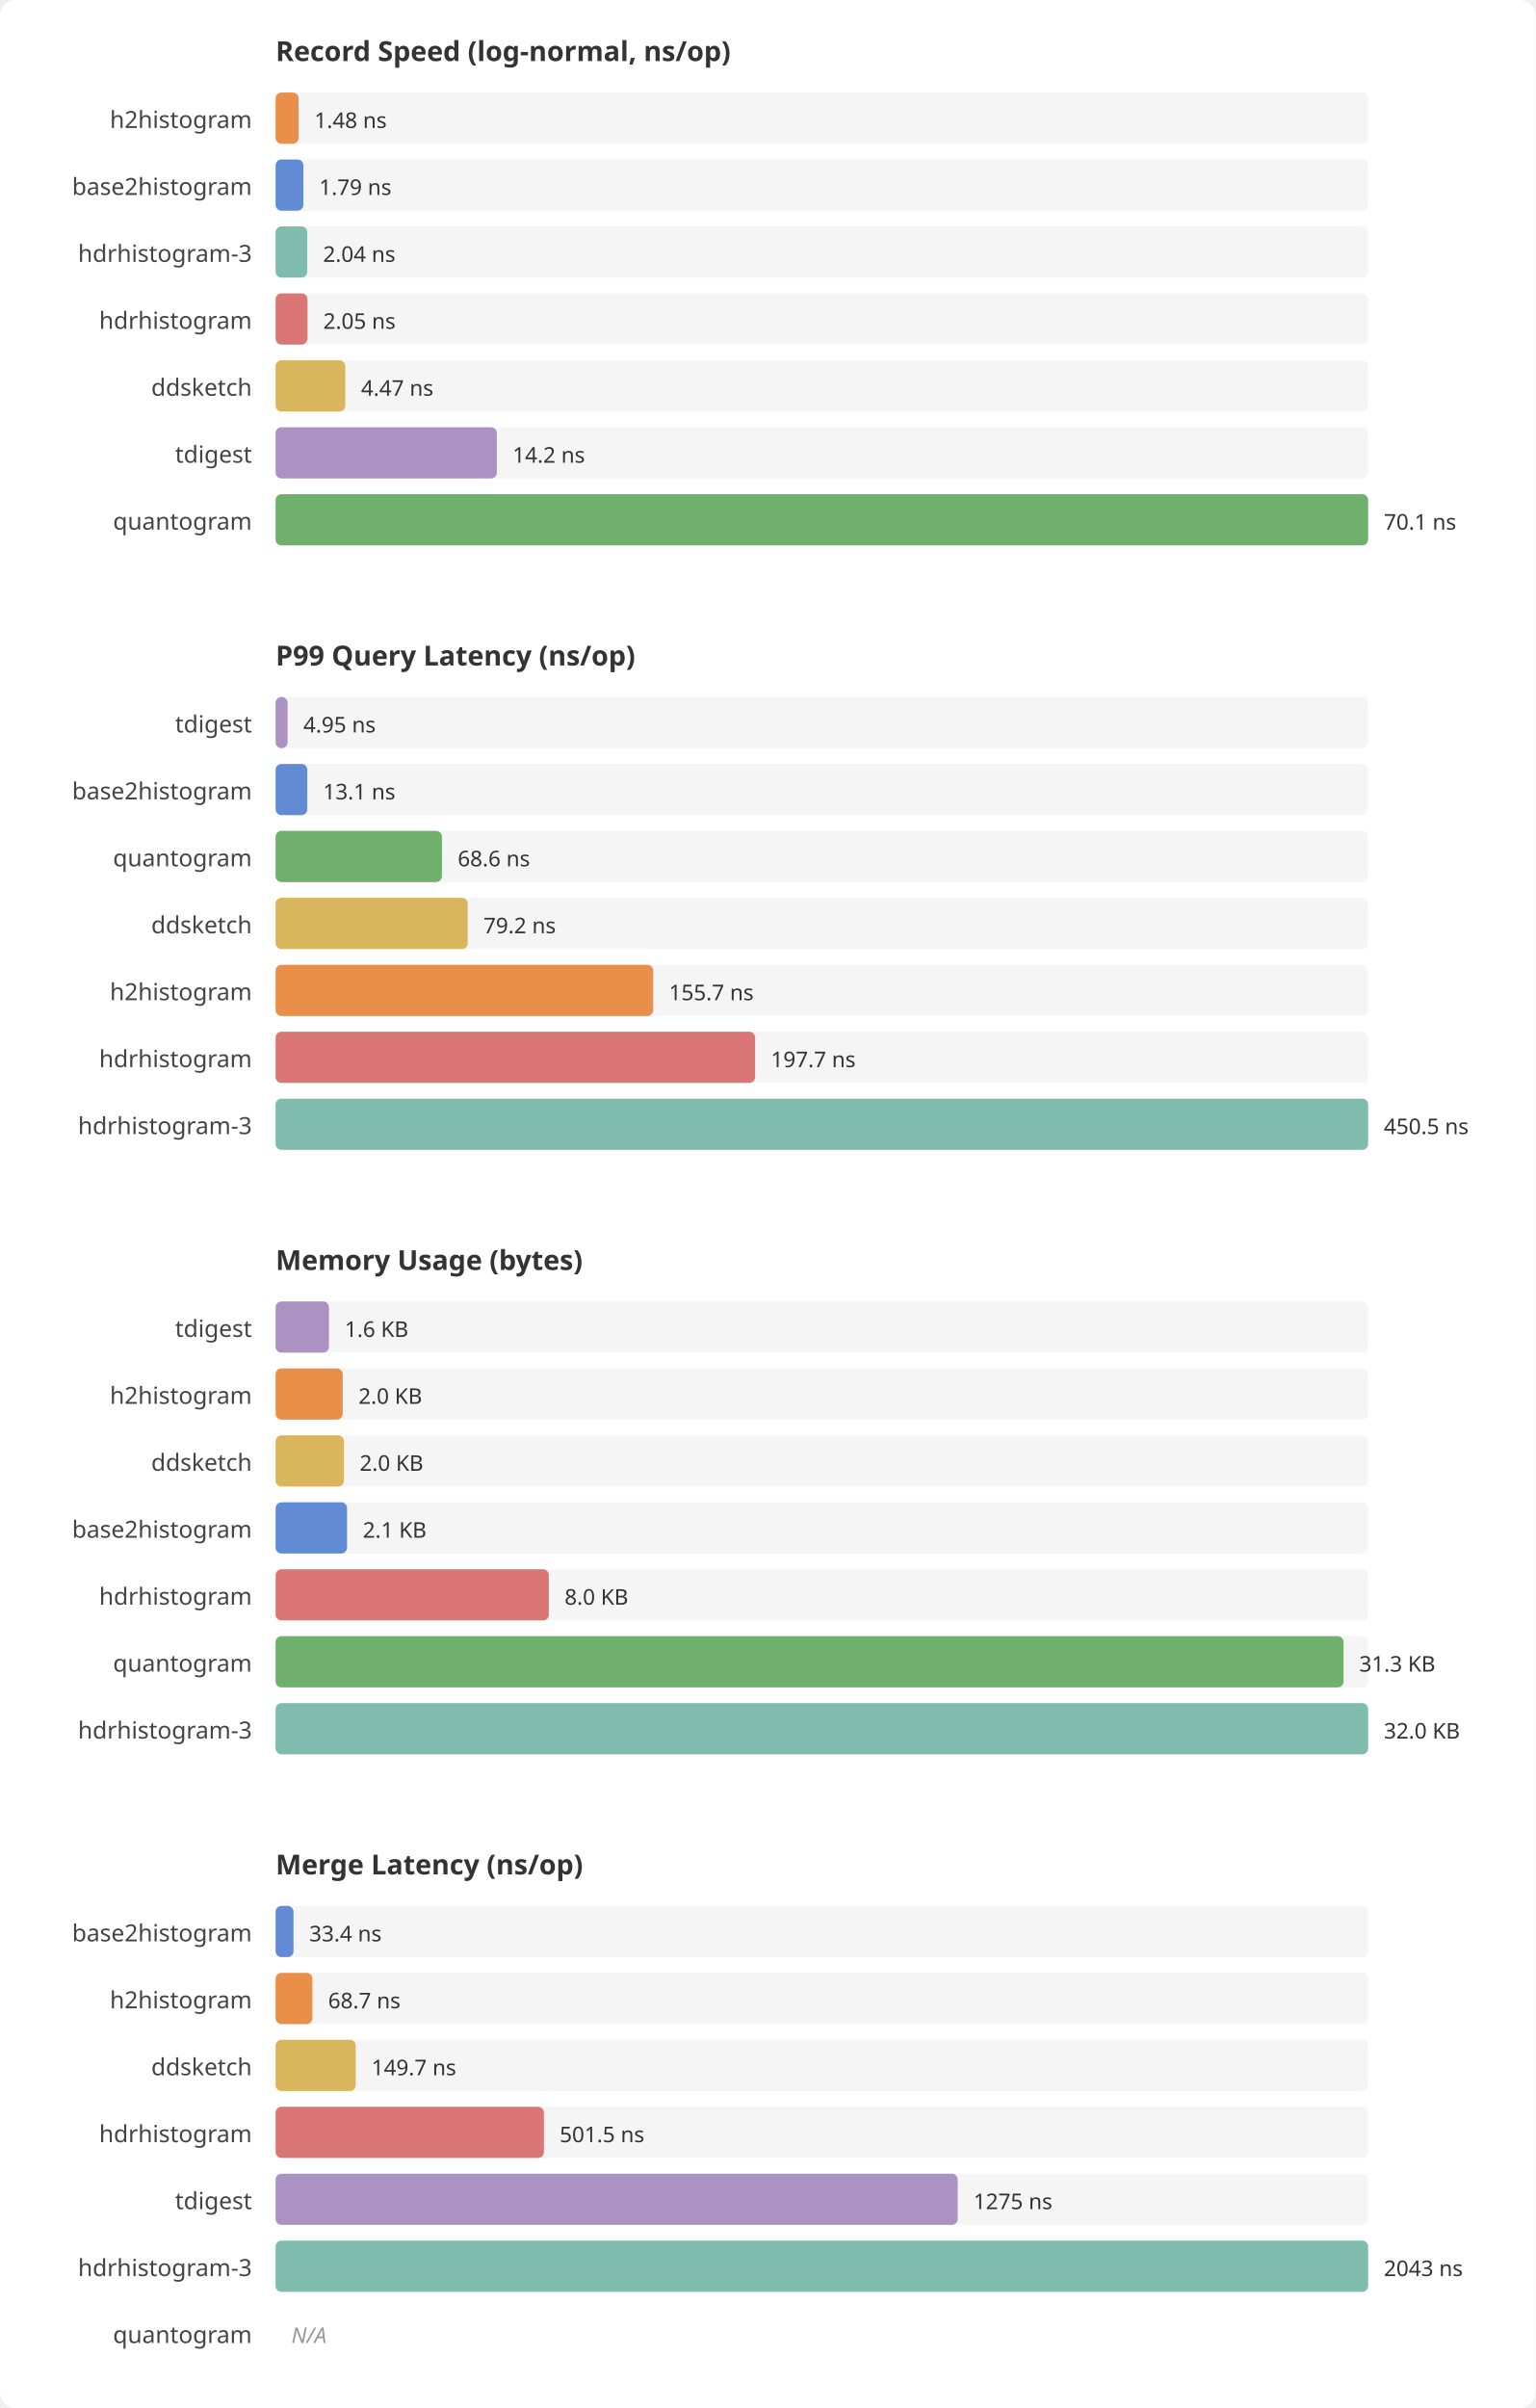
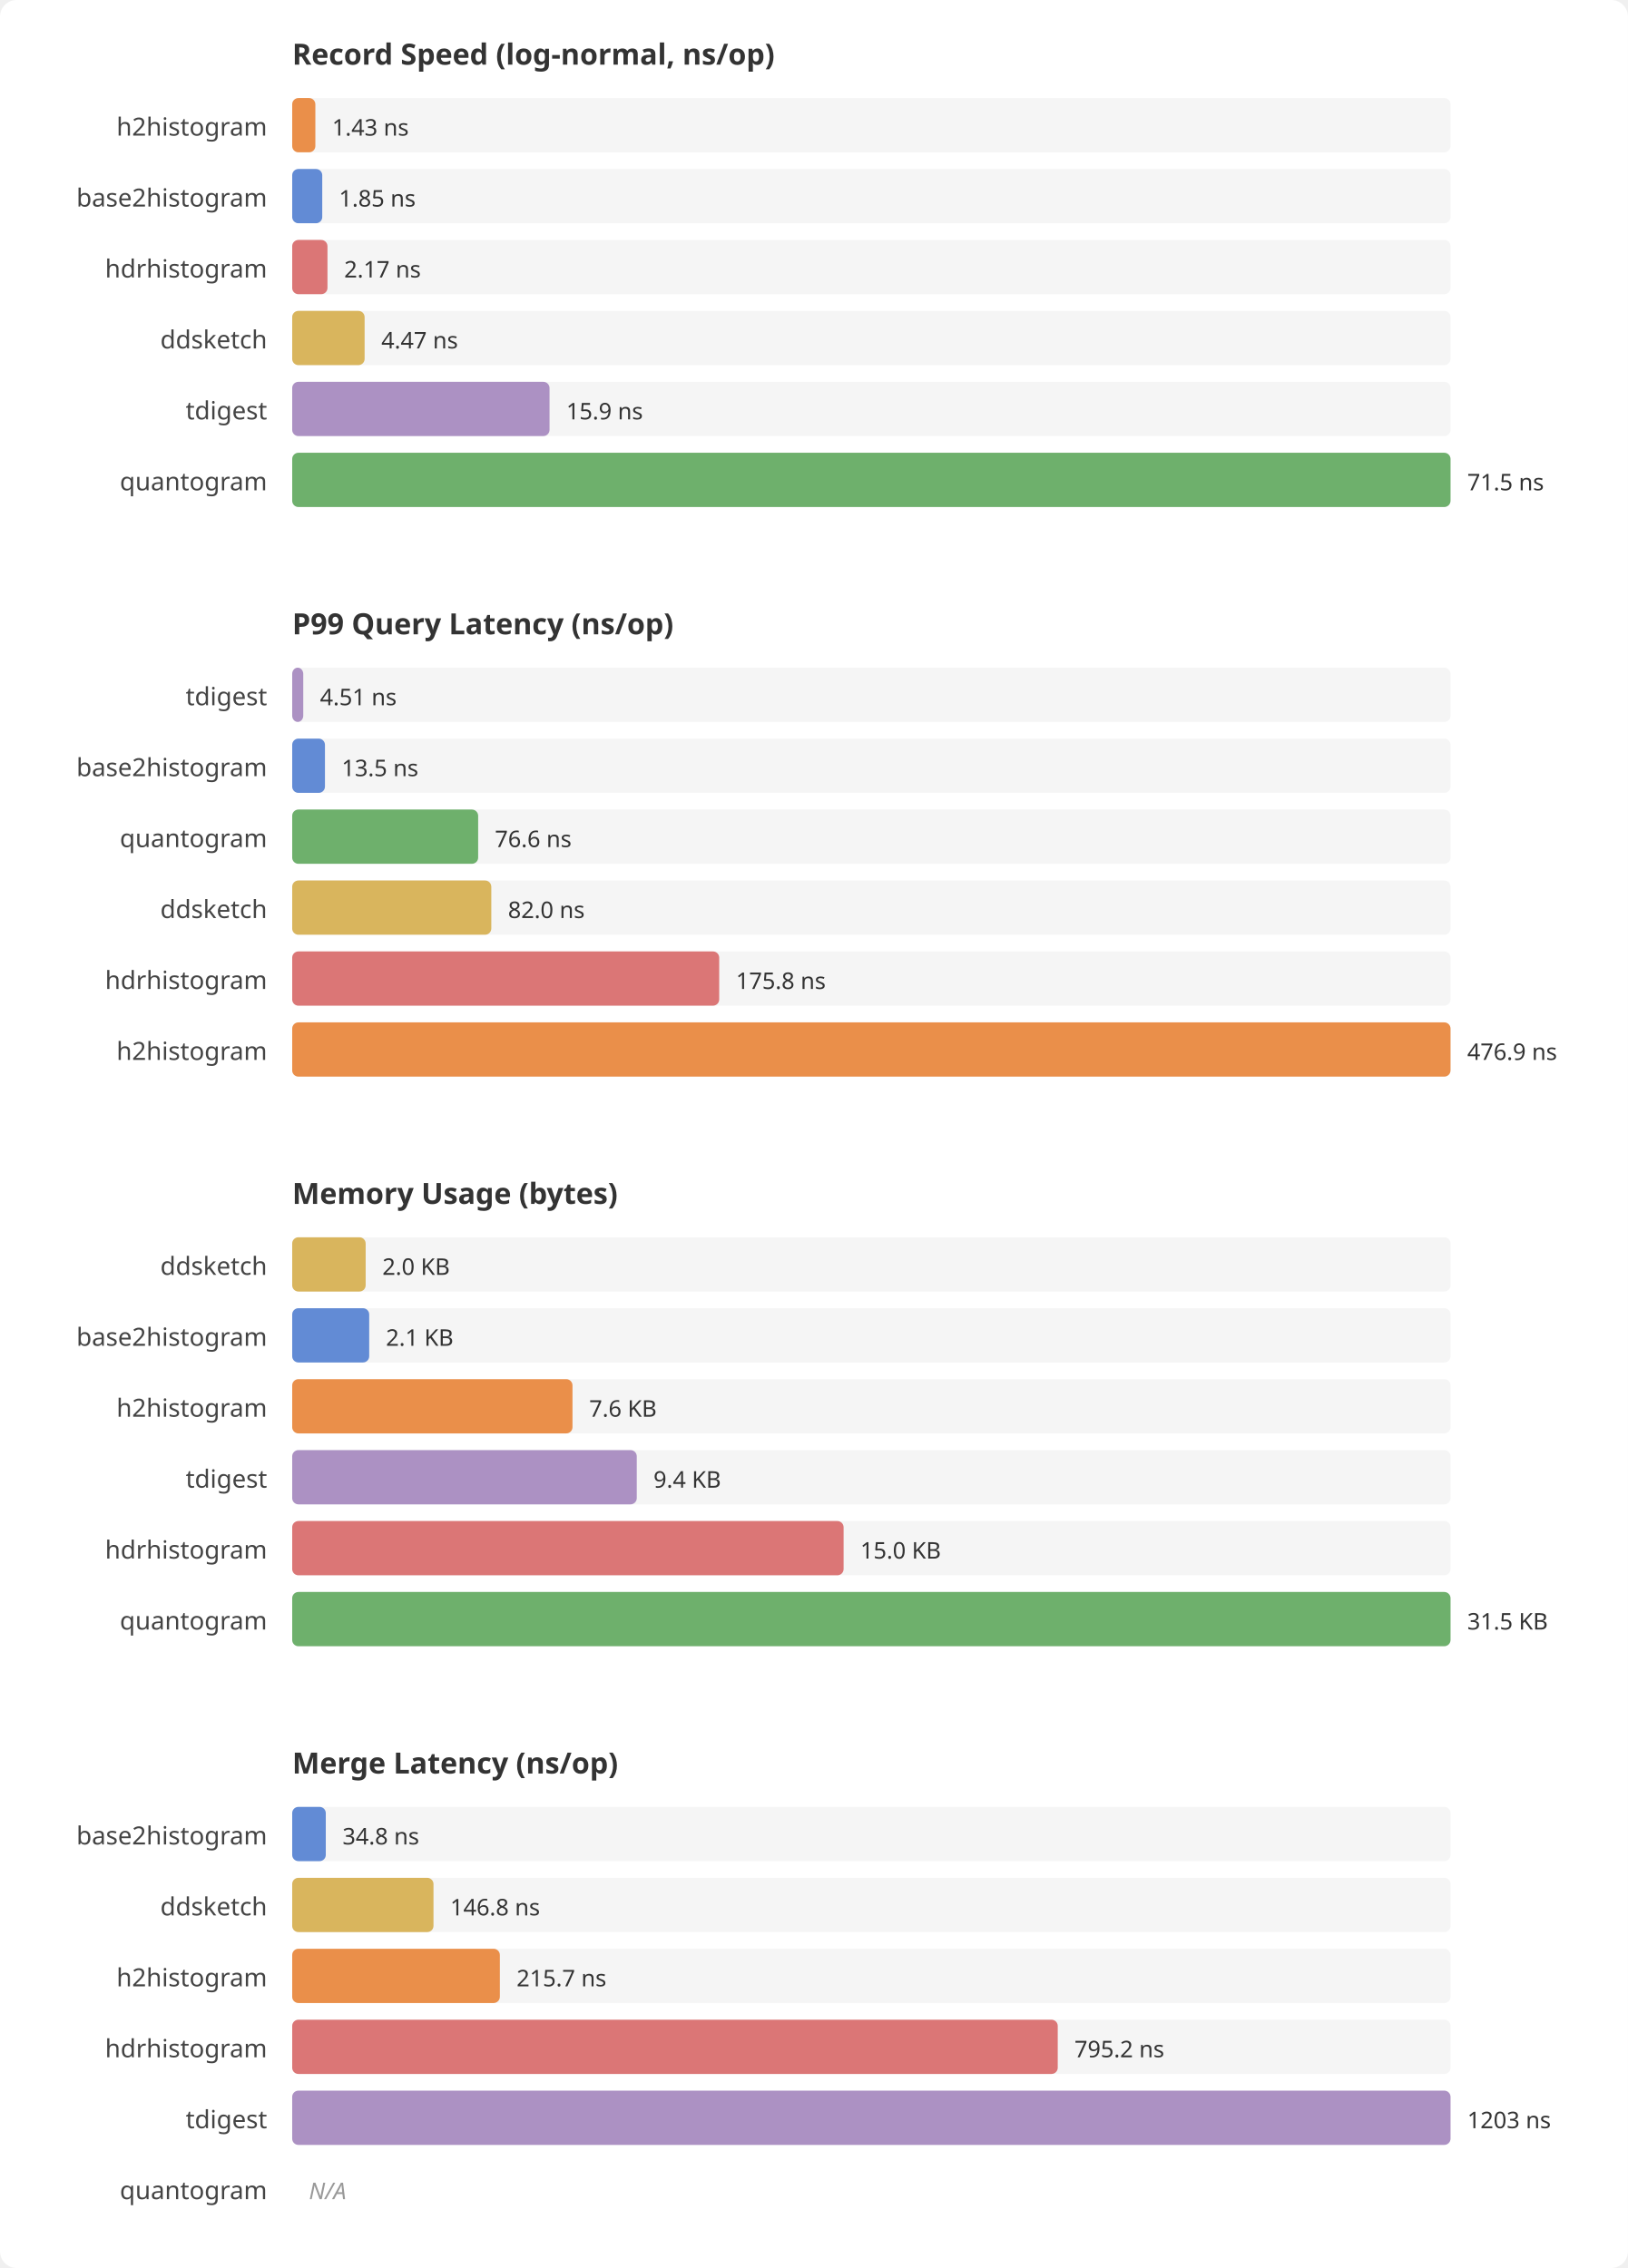
- <svg xmlns="http://www.w3.org/2000/svg" viewBox="0 0 780 1223" width="780" height="1223">
-   <rect x="0.0" y="0.0" width="780.0" height="1223.0" fill="white" rx="8" />
+ <svg xmlns="http://www.w3.org/2000/svg" viewBox="0 0 780 1087" width="780" height="1087">
+   <rect x="0.0" y="0.0" width="780.0" height="1087.0" fill="white" rx="8" />
  <text x="140.0" y="31.0" font-family="system-ui,sans-serif" font-size="14" font-weight="600" fill="#333">Record Speed (log-normal, ns/op)</text>
  <text x="128.0" y="65.0" font-family="system-ui,sans-serif" font-size="12" fill="#444" text-anchor="end">h2histogram</text>
  <rect x="140.0" y="47.0" width="555.0" height="26.0" fill="#f5f5f5" rx="3" />
-   <rect x="140.0" y="47.0" width="11.7" height="26.0" fill="#E87D2B" rx="3" opacity="0.85" />
-   <text x="159.7" y="65.0" font-family="system-ui,sans-serif" font-size="11" fill="#333" font-weight="500">1.48 ns</text>
+   <rect x="140.0" y="47.0" width="11.1" height="26.0" fill="#E87D2B" rx="3" opacity="0.85" />
+   <text x="159.1" y="65.0" font-family="system-ui,sans-serif" font-size="11" fill="#333" font-weight="500">1.43 ns</text>
  <text x="128.0" y="99.0" font-family="system-ui,sans-serif" font-size="12" fill="#444" text-anchor="end">base2histogram</text>
  <rect x="140.0" y="81.0" width="555.0" height="26.0" fill="#f5f5f5" rx="3" />
-   <rect x="140.0" y="81.0" width="14.1" height="26.0" fill="#4878CF" rx="3" opacity="0.85" />
-   <text x="162.1" y="99.0" font-family="system-ui,sans-serif" font-size="11" fill="#333" font-weight="500">1.79 ns</text>
-   <text x="128.0" y="133.0" font-family="system-ui,sans-serif" font-size="12" fill="#444" text-anchor="end">hdrhistogram-3</text>
+   <rect x="140.0" y="81.0" width="14.4" height="26.0" fill="#4878CF" rx="3" opacity="0.85" />
+   <text x="162.4" y="99.0" font-family="system-ui,sans-serif" font-size="11" fill="#333" font-weight="500">1.85 ns</text>
+   <text x="128.0" y="133.0" font-family="system-ui,sans-serif" font-size="12" fill="#444" text-anchor="end">hdrhistogram</text>
  <rect x="140.0" y="115.0" width="555.0" height="26.0" fill="#f5f5f5" rx="3" />
-   <rect x="140.0" y="115.0" width="16.1" height="26.0" fill="#6BB2A0" rx="3" opacity="0.85" />
-   <text x="164.1" y="133.0" font-family="system-ui,sans-serif" font-size="11" fill="#333" font-weight="500">2.04 ns</text>
-   <text x="128.0" y="167.0" font-family="system-ui,sans-serif" font-size="12" fill="#444" text-anchor="end">hdrhistogram</text>
+   <rect x="140.0" y="115.0" width="16.9" height="26.0" fill="#D65F5F" rx="3" opacity="0.85" />
+   <text x="164.9" y="133.0" font-family="system-ui,sans-serif" font-size="11" fill="#333" font-weight="500">2.17 ns</text>
+   <text x="128.0" y="167.0" font-family="system-ui,sans-serif" font-size="12" fill="#444" text-anchor="end">ddsketch</text>
  <rect x="140.0" y="149.0" width="555.0" height="26.0" fill="#f5f5f5" rx="3" />
-   <rect x="140.0" y="149.0" width="16.2" height="26.0" fill="#D65F5F" rx="3" opacity="0.85" />
-   <text x="164.2" y="167.0" font-family="system-ui,sans-serif" font-size="11" fill="#333" font-weight="500">2.05 ns</text>
-   <text x="128.0" y="201.0" font-family="system-ui,sans-serif" font-size="12" fill="#444" text-anchor="end">ddsketch</text>
+   <rect x="140.0" y="149.0" width="34.7" height="26.0" fill="#D4A942" rx="3" opacity="0.85" />
+   <text x="182.7" y="167.0" font-family="system-ui,sans-serif" font-size="11" fill="#333" font-weight="500">4.47 ns</text>
+   <text x="128.0" y="201.0" font-family="system-ui,sans-serif" font-size="12" fill="#444" text-anchor="end">tdigest</text>
  <rect x="140.0" y="183.0" width="555.0" height="26.0" fill="#f5f5f5" rx="3" />
-   <rect x="140.0" y="183.0" width="35.4" height="26.0" fill="#D4A942" rx="3" opacity="0.85" />
-   <text x="183.4" y="201.0" font-family="system-ui,sans-serif" font-size="11" fill="#333" font-weight="500">4.47 ns</text>
-   <text x="128.0" y="235.0" font-family="system-ui,sans-serif" font-size="12" fill="#444" text-anchor="end">tdigest</text>
+   <rect x="140.0" y="183.0" width="123.3" height="26.0" fill="#9F7FBA" rx="3" opacity="0.85" />
+   <text x="271.3" y="201.0" font-family="system-ui,sans-serif" font-size="11" fill="#333" font-weight="500">15.9 ns</text>
+   <text x="128.0" y="235.0" font-family="system-ui,sans-serif" font-size="12" fill="#444" text-anchor="end">quantogram</text>
  <rect x="140.0" y="217.0" width="555.0" height="26.0" fill="#f5f5f5" rx="3" />
-   <rect x="140.0" y="217.0" width="112.4" height="26.0" fill="#9F7FBA" rx="3" opacity="0.85" />
-   <text x="260.4" y="235.0" font-family="system-ui,sans-serif" font-size="11" fill="#333" font-weight="500">14.2 ns</text>
-   <text x="128.0" y="269.0" font-family="system-ui,sans-serif" font-size="12" fill="#444" text-anchor="end">quantogram</text>
-   <rect x="140.0" y="251.0" width="555.0" height="26.0" fill="#f5f5f5" rx="3" />
-   <rect x="140.0" y="251.0" width="555.0" height="26.0" fill="#56A354" rx="3" opacity="0.85" />
-   <text x="703.0" y="269.0" font-family="system-ui,sans-serif" font-size="11" fill="#333" font-weight="500">70.1 ns</text>
-   <text x="140.0" y="338.0" font-family="system-ui,sans-serif" font-size="14" font-weight="600" fill="#333">P99 Query Latency (ns/op)</text>
-   <text x="128.0" y="372.0" font-family="system-ui,sans-serif" font-size="12" fill="#444" text-anchor="end">tdigest</text>
+   <rect x="140.0" y="217.0" width="555.0" height="26.0" fill="#56A354" rx="3" opacity="0.85" />
+   <text x="703.0" y="235.0" font-family="system-ui,sans-serif" font-size="11" fill="#333" font-weight="500">71.5 ns</text>
+   <text x="140.0" y="304.0" font-family="system-ui,sans-serif" font-size="14" font-weight="600" fill="#333">P99 Query Latency (ns/op)</text>
+   <text x="128.0" y="338.0" font-family="system-ui,sans-serif" font-size="12" fill="#444" text-anchor="end">tdigest</text>
+   <rect x="140.0" y="320.0" width="555.0" height="26.0" fill="#f5f5f5" rx="3" />
+   <rect x="140.0" y="320.0" width="5.3" height="26.0" fill="#9F7FBA" rx="3" opacity="0.85" />
+   <text x="153.3" y="338.0" font-family="system-ui,sans-serif" font-size="11" fill="#333" font-weight="500">4.51 ns</text>
+   <text x="128.0" y="372.0" font-family="system-ui,sans-serif" font-size="12" fill="#444" text-anchor="end">base2histogram</text>
  <rect x="140.0" y="354.0" width="555.0" height="26.0" fill="#f5f5f5" rx="3" />
-   <rect x="140.0" y="354.0" width="6.1" height="26.0" fill="#9F7FBA" rx="3" opacity="0.85" />
-   <text x="154.1" y="372.0" font-family="system-ui,sans-serif" font-size="11" fill="#333" font-weight="500">4.95 ns</text>
-   <text x="128.0" y="406.0" font-family="system-ui,sans-serif" font-size="12" fill="#444" text-anchor="end">base2histogram</text>
+   <rect x="140.0" y="354.0" width="15.7" height="26.0" fill="#4878CF" rx="3" opacity="0.85" />
+   <text x="163.7" y="372.0" font-family="system-ui,sans-serif" font-size="11" fill="#333" font-weight="500">13.5 ns</text>
+   <text x="128.0" y="406.0" font-family="system-ui,sans-serif" font-size="12" fill="#444" text-anchor="end">quantogram</text>
  <rect x="140.0" y="388.0" width="555.0" height="26.0" fill="#f5f5f5" rx="3" />
-   <rect x="140.0" y="388.0" width="16.1" height="26.0" fill="#4878CF" rx="3" opacity="0.85" />
-   <text x="164.1" y="406.0" font-family="system-ui,sans-serif" font-size="11" fill="#333" font-weight="500">13.1 ns</text>
-   <text x="128.0" y="440.0" font-family="system-ui,sans-serif" font-size="12" fill="#444" text-anchor="end">quantogram</text>
+   <rect x="140.0" y="388.0" width="89.1" height="26.0" fill="#56A354" rx="3" opacity="0.85" />
+   <text x="237.1" y="406.0" font-family="system-ui,sans-serif" font-size="11" fill="#333" font-weight="500">76.6 ns</text>
+   <text x="128.0" y="440.0" font-family="system-ui,sans-serif" font-size="12" fill="#444" text-anchor="end">ddsketch</text>
  <rect x="140.0" y="422.0" width="555.0" height="26.0" fill="#f5f5f5" rx="3" />
-   <rect x="140.0" y="422.0" width="84.5" height="26.0" fill="#56A354" rx="3" opacity="0.85" />
-   <text x="232.5" y="440.0" font-family="system-ui,sans-serif" font-size="11" fill="#333" font-weight="500">68.6 ns</text>
-   <text x="128.0" y="474.0" font-family="system-ui,sans-serif" font-size="12" fill="#444" text-anchor="end">ddsketch</text>
+   <rect x="140.0" y="422.0" width="95.4" height="26.0" fill="#D4A942" rx="3" opacity="0.85" />
+   <text x="243.4" y="440.0" font-family="system-ui,sans-serif" font-size="11" fill="#333" font-weight="500">82.0 ns</text>
+   <text x="128.0" y="474.0" font-family="system-ui,sans-serif" font-size="12" fill="#444" text-anchor="end">hdrhistogram</text>
  <rect x="140.0" y="456.0" width="555.0" height="26.0" fill="#f5f5f5" rx="3" />
-   <rect x="140.0" y="456.0" width="97.6" height="26.0" fill="#D4A942" rx="3" opacity="0.85" />
-   <text x="245.6" y="474.0" font-family="system-ui,sans-serif" font-size="11" fill="#333" font-weight="500">79.2 ns</text>
+   <rect x="140.0" y="456.0" width="204.6" height="26.0" fill="#D65F5F" rx="3" opacity="0.85" />
+   <text x="352.6" y="474.0" font-family="system-ui,sans-serif" font-size="11" fill="#333" font-weight="500">175.8 ns</text>
  <text x="128.0" y="508.0" font-family="system-ui,sans-serif" font-size="12" fill="#444" text-anchor="end">h2histogram</text>
  <rect x="140.0" y="490.0" width="555.0" height="26.0" fill="#f5f5f5" rx="3" />
-   <rect x="140.0" y="490.0" width="191.8" height="26.0" fill="#E87D2B" rx="3" opacity="0.85" />
-   <text x="339.8" y="508.0" font-family="system-ui,sans-serif" font-size="11" fill="#333" font-weight="500">155.7 ns</text>
-   <text x="128.0" y="542.0" font-family="system-ui,sans-serif" font-size="12" fill="#444" text-anchor="end">hdrhistogram</text>
-   <rect x="140.0" y="524.0" width="555.0" height="26.0" fill="#f5f5f5" rx="3" />
-   <rect x="140.0" y="524.0" width="243.6" height="26.0" fill="#D65F5F" rx="3" opacity="0.85" />
-   <text x="391.6" y="542.0" font-family="system-ui,sans-serif" font-size="11" fill="#333" font-weight="500">197.7 ns</text>
-   <text x="128.0" y="576.0" font-family="system-ui,sans-serif" font-size="12" fill="#444" text-anchor="end">hdrhistogram-3</text>
-   <rect x="140.0" y="558.0" width="555.0" height="26.0" fill="#f5f5f5" rx="3" />
-   <rect x="140.0" y="558.0" width="555.0" height="26.0" fill="#6BB2A0" rx="3" opacity="0.85" />
-   <text x="703.0" y="576.0" font-family="system-ui,sans-serif" font-size="11" fill="#333" font-weight="500">450.5 ns</text>
-   <text x="140.0" y="645.0" font-family="system-ui,sans-serif" font-size="14" font-weight="600" fill="#333">Memory Usage (bytes)</text>
-   <text x="128.0" y="679.0" font-family="system-ui,sans-serif" font-size="12" fill="#444" text-anchor="end">tdigest</text>
+   <rect x="140.0" y="490.0" width="555.0" height="26.0" fill="#E87D2B" rx="3" opacity="0.85" />
+   <text x="703.0" y="508.0" font-family="system-ui,sans-serif" font-size="11" fill="#333" font-weight="500">476.9 ns</text>
+   <text x="140.0" y="577.0" font-family="system-ui,sans-serif" font-size="14" font-weight="600" fill="#333">Memory Usage (bytes)</text>
+   <text x="128.0" y="611.0" font-family="system-ui,sans-serif" font-size="12" fill="#444" text-anchor="end">ddsketch</text>
+   <rect x="140.0" y="593.0" width="555.0" height="26.0" fill="#f5f5f5" rx="3" />
+   <rect x="140.0" y="593.0" width="35.2" height="26.0" fill="#D4A942" rx="3" opacity="0.85" />
+   <text x="183.2" y="611.0" font-family="system-ui,sans-serif" font-size="11" fill="#333" font-weight="500">2.0 KB</text>
+   <text x="128.0" y="645.0" font-family="system-ui,sans-serif" font-size="12" fill="#444" text-anchor="end">base2histogram</text>
+   <rect x="140.0" y="627.0" width="555.0" height="26.0" fill="#f5f5f5" rx="3" />
+   <rect x="140.0" y="627.0" width="36.9" height="26.0" fill="#4878CF" rx="3" opacity="0.85" />
+   <text x="184.9" y="645.0" font-family="system-ui,sans-serif" font-size="11" fill="#333" font-weight="500">2.1 KB</text>
+   <text x="128.0" y="679.0" font-family="system-ui,sans-serif" font-size="12" fill="#444" text-anchor="end">h2histogram</text>
  <rect x="140.0" y="661.0" width="555.0" height="26.0" fill="#f5f5f5" rx="3" />
-   <rect x="140.0" y="661.0" width="27.1" height="26.0" fill="#9F7FBA" rx="3" opacity="0.85" />
-   <text x="175.1" y="679.0" font-family="system-ui,sans-serif" font-size="11" fill="#333" font-weight="500">1.6 KB</text>
-   <text x="128.0" y="713.0" font-family="system-ui,sans-serif" font-size="12" fill="#444" text-anchor="end">h2histogram</text>
+   <rect x="140.0" y="661.0" width="134.3" height="26.0" fill="#E87D2B" rx="3" opacity="0.85" />
+   <text x="282.3" y="679.0" font-family="system-ui,sans-serif" font-size="11" fill="#333" font-weight="500">7.6 KB</text>
+   <text x="128.0" y="713.0" font-family="system-ui,sans-serif" font-size="12" fill="#444" text-anchor="end">tdigest</text>
  <rect x="140.0" y="695.0" width="555.0" height="26.0" fill="#f5f5f5" rx="3" />
-   <rect x="140.0" y="695.0" width="34.1" height="26.0" fill="#E87D2B" rx="3" opacity="0.85" />
-   <text x="182.1" y="713.0" font-family="system-ui,sans-serif" font-size="11" fill="#333" font-weight="500">2.0 KB</text>
-   <text x="128.0" y="747.0" font-family="system-ui,sans-serif" font-size="12" fill="#444" text-anchor="end">ddsketch</text>
+   <rect x="140.0" y="695.0" width="165.1" height="26.0" fill="#9F7FBA" rx="3" opacity="0.85" />
+   <text x="313.1" y="713.0" font-family="system-ui,sans-serif" font-size="11" fill="#333" font-weight="500">9.4 KB</text>
+   <text x="128.0" y="747.0" font-family="system-ui,sans-serif" font-size="12" fill="#444" text-anchor="end">hdrhistogram</text>
  <rect x="140.0" y="729.0" width="555.0" height="26.0" fill="#f5f5f5" rx="3" />
-   <rect x="140.0" y="729.0" width="34.7" height="26.0" fill="#D4A942" rx="3" opacity="0.85" />
-   <text x="182.7" y="747.0" font-family="system-ui,sans-serif" font-size="11" fill="#333" font-weight="500">2.0 KB</text>
-   <text x="128.0" y="781.0" font-family="system-ui,sans-serif" font-size="12" fill="#444" text-anchor="end">base2histogram</text>
+   <rect x="140.0" y="729.0" width="264.2" height="26.0" fill="#D65F5F" rx="3" opacity="0.85" />
+   <text x="412.2" y="747.0" font-family="system-ui,sans-serif" font-size="11" fill="#333" font-weight="500">15.0 KB</text>
+   <text x="128.0" y="781.0" font-family="system-ui,sans-serif" font-size="12" fill="#444" text-anchor="end">quantogram</text>
  <rect x="140.0" y="763.0" width="555.0" height="26.0" fill="#f5f5f5" rx="3" />
-   <rect x="140.0" y="763.0" width="36.3" height="26.0" fill="#4878CF" rx="3" opacity="0.85" />
-   <text x="184.3" y="781.0" font-family="system-ui,sans-serif" font-size="11" fill="#333" font-weight="500">2.1 KB</text>
-   <text x="128.0" y="815.0" font-family="system-ui,sans-serif" font-size="12" fill="#444" text-anchor="end">hdrhistogram</text>
-   <rect x="140.0" y="797.0" width="555.0" height="26.0" fill="#f5f5f5" rx="3" />
-   <rect x="140.0" y="797.0" width="138.8" height="26.0" fill="#D65F5F" rx="3" opacity="0.85" />
-   <text x="286.8" y="815.0" font-family="system-ui,sans-serif" font-size="11" fill="#333" font-weight="500">8.0 KB</text>
-   <text x="128.0" y="849.0" font-family="system-ui,sans-serif" font-size="12" fill="#444" text-anchor="end">quantogram</text>
-   <rect x="140.0" y="831.0" width="555.0" height="26.0" fill="#f5f5f5" rx="3" />
-   <rect x="140.0" y="831.0" width="542.5" height="26.0" fill="#56A354" rx="3" opacity="0.85" />
-   <text x="690.5" y="849.0" font-family="system-ui,sans-serif" font-size="11" fill="#333" font-weight="500">31.3 KB</text>
-   <text x="128.0" y="883.0" font-family="system-ui,sans-serif" font-size="12" fill="#444" text-anchor="end">hdrhistogram-3</text>
-   <rect x="140.0" y="865.0" width="555.0" height="26.0" fill="#f5f5f5" rx="3" />
-   <rect x="140.0" y="865.0" width="555.0" height="26.0" fill="#6BB2A0" rx="3" opacity="0.85" />
-   <text x="703.0" y="883.0" font-family="system-ui,sans-serif" font-size="11" fill="#333" font-weight="500">32.0 KB</text>
-   <text x="140.0" y="952.0" font-family="system-ui,sans-serif" font-size="14" font-weight="600" fill="#333">Merge Latency (ns/op)</text>
-   <text x="128.0" y="986.0" font-family="system-ui,sans-serif" font-size="12" fill="#444" text-anchor="end">base2histogram</text>
+   <rect x="140.0" y="763.0" width="555.0" height="26.0" fill="#56A354" rx="3" opacity="0.85" />
+   <text x="703.0" y="781.0" font-family="system-ui,sans-serif" font-size="11" fill="#333" font-weight="500">31.5 KB</text>
+   <text x="140.0" y="850.0" font-family="system-ui,sans-serif" font-size="14" font-weight="600" fill="#333">Merge Latency (ns/op)</text>
+   <text x="128.0" y="884.0" font-family="system-ui,sans-serif" font-size="12" fill="#444" text-anchor="end">base2histogram</text>
+   <rect x="140.0" y="866.0" width="555.0" height="26.0" fill="#f5f5f5" rx="3" />
+   <rect x="140.0" y="866.0" width="16.1" height="26.0" fill="#4878CF" rx="3" opacity="0.85" />
+   <text x="164.1" y="884.0" font-family="system-ui,sans-serif" font-size="11" fill="#333" font-weight="500">34.8 ns</text>
+   <text x="128.0" y="918.0" font-family="system-ui,sans-serif" font-size="12" fill="#444" text-anchor="end">ddsketch</text>
+   <rect x="140.0" y="900.0" width="555.0" height="26.0" fill="#f5f5f5" rx="3" />
+   <rect x="140.0" y="900.0" width="67.7" height="26.0" fill="#D4A942" rx="3" opacity="0.85" />
+   <text x="215.7" y="918.0" font-family="system-ui,sans-serif" font-size="11" fill="#333" font-weight="500">146.8 ns</text>
+   <text x="128.0" y="952.0" font-family="system-ui,sans-serif" font-size="12" fill="#444" text-anchor="end">h2histogram</text>
+   <rect x="140.0" y="934.0" width="555.0" height="26.0" fill="#f5f5f5" rx="3" />
+   <rect x="140.0" y="934.0" width="99.5" height="26.0" fill="#E87D2B" rx="3" opacity="0.85" />
+   <text x="247.5" y="952.0" font-family="system-ui,sans-serif" font-size="11" fill="#333" font-weight="500">215.7 ns</text>
+   <text x="128.0" y="986.0" font-family="system-ui,sans-serif" font-size="12" fill="#444" text-anchor="end">hdrhistogram</text>
  <rect x="140.0" y="968.0" width="555.0" height="26.0" fill="#f5f5f5" rx="3" />
-   <rect x="140.0" y="968.0" width="9.1" height="26.0" fill="#4878CF" rx="3" opacity="0.85" />
-   <text x="157.1" y="986.0" font-family="system-ui,sans-serif" font-size="11" fill="#333" font-weight="500">33.4 ns</text>
-   <text x="128.0" y="1020.0" font-family="system-ui,sans-serif" font-size="12" fill="#444" text-anchor="end">h2histogram</text>
+   <rect x="140.0" y="968.0" width="366.8" height="26.0" fill="#D65F5F" rx="3" opacity="0.85" />
+   <text x="514.8" y="986.0" font-family="system-ui,sans-serif" font-size="11" fill="#333" font-weight="500">795.2 ns</text>
+   <text x="128.0" y="1020.0" font-family="system-ui,sans-serif" font-size="12" fill="#444" text-anchor="end">tdigest</text>
  <rect x="140.0" y="1002.0" width="555.0" height="26.0" fill="#f5f5f5" rx="3" />
-   <rect x="140.0" y="1002.0" width="18.7" height="26.0" fill="#E87D2B" rx="3" opacity="0.85" />
-   <text x="166.7" y="1020.0" font-family="system-ui,sans-serif" font-size="11" fill="#333" font-weight="500">68.7 ns</text>
-   <text x="128.0" y="1054.0" font-family="system-ui,sans-serif" font-size="12" fill="#444" text-anchor="end">ddsketch</text>
-   <rect x="140.0" y="1036.0" width="555.0" height="26.0" fill="#f5f5f5" rx="3" />
-   <rect x="140.0" y="1036.0" width="40.7" height="26.0" fill="#D4A942" rx="3" opacity="0.85" />
-   <text x="188.7" y="1054.0" font-family="system-ui,sans-serif" font-size="11" fill="#333" font-weight="500">149.7 ns</text>
-   <text x="128.0" y="1088.0" font-family="system-ui,sans-serif" font-size="12" fill="#444" text-anchor="end">hdrhistogram</text>
-   <rect x="140.0" y="1070.0" width="555.0" height="26.0" fill="#f5f5f5" rx="3" />
-   <rect x="140.0" y="1070.0" width="136.3" height="26.0" fill="#D65F5F" rx="3" opacity="0.85" />
-   <text x="284.3" y="1088.0" font-family="system-ui,sans-serif" font-size="11" fill="#333" font-weight="500">501.5 ns</text>
-   <text x="128.0" y="1122.0" font-family="system-ui,sans-serif" font-size="12" fill="#444" text-anchor="end">tdigest</text>
-   <rect x="140.0" y="1104.0" width="555.0" height="26.0" fill="#f5f5f5" rx="3" />
-   <rect x="140.0" y="1104.0" width="346.5" height="26.0" fill="#9F7FBA" rx="3" opacity="0.85" />
-   <text x="494.5" y="1122.0" font-family="system-ui,sans-serif" font-size="11" fill="#333" font-weight="500">1275 ns</text>
-   <text x="128.0" y="1156.0" font-family="system-ui,sans-serif" font-size="12" fill="#444" text-anchor="end">hdrhistogram-3</text>
-   <rect x="140.0" y="1138.0" width="555.0" height="26.0" fill="#f5f5f5" rx="3" />
-   <rect x="140.0" y="1138.0" width="555.0" height="26.0" fill="#6BB2A0" rx="3" opacity="0.85" />
-   <text x="703.0" y="1156.0" font-family="system-ui,sans-serif" font-size="11" fill="#333" font-weight="500">2043 ns</text>
-   <text x="128.0" y="1190.0" font-family="system-ui,sans-serif" font-size="12" fill="#444" text-anchor="end">quantogram</text>
-   <text x="148.0" y="1190.0" font-family="system-ui,sans-serif" font-size="11" fill="#999" font-style="italic">N/A</text>
+   <rect x="140.0" y="1002.0" width="555.0" height="26.0" fill="#9F7FBA" rx="3" opacity="0.85" />
+   <text x="703.0" y="1020.0" font-family="system-ui,sans-serif" font-size="11" fill="#333" font-weight="500">1203 ns</text>
+   <text x="128.0" y="1054.0" font-family="system-ui,sans-serif" font-size="12" fill="#444" text-anchor="end">quantogram</text>
+   <text x="148.0" y="1054.0" font-family="system-ui,sans-serif" font-size="11" fill="#999" font-style="italic">N/A</text>
</svg>
